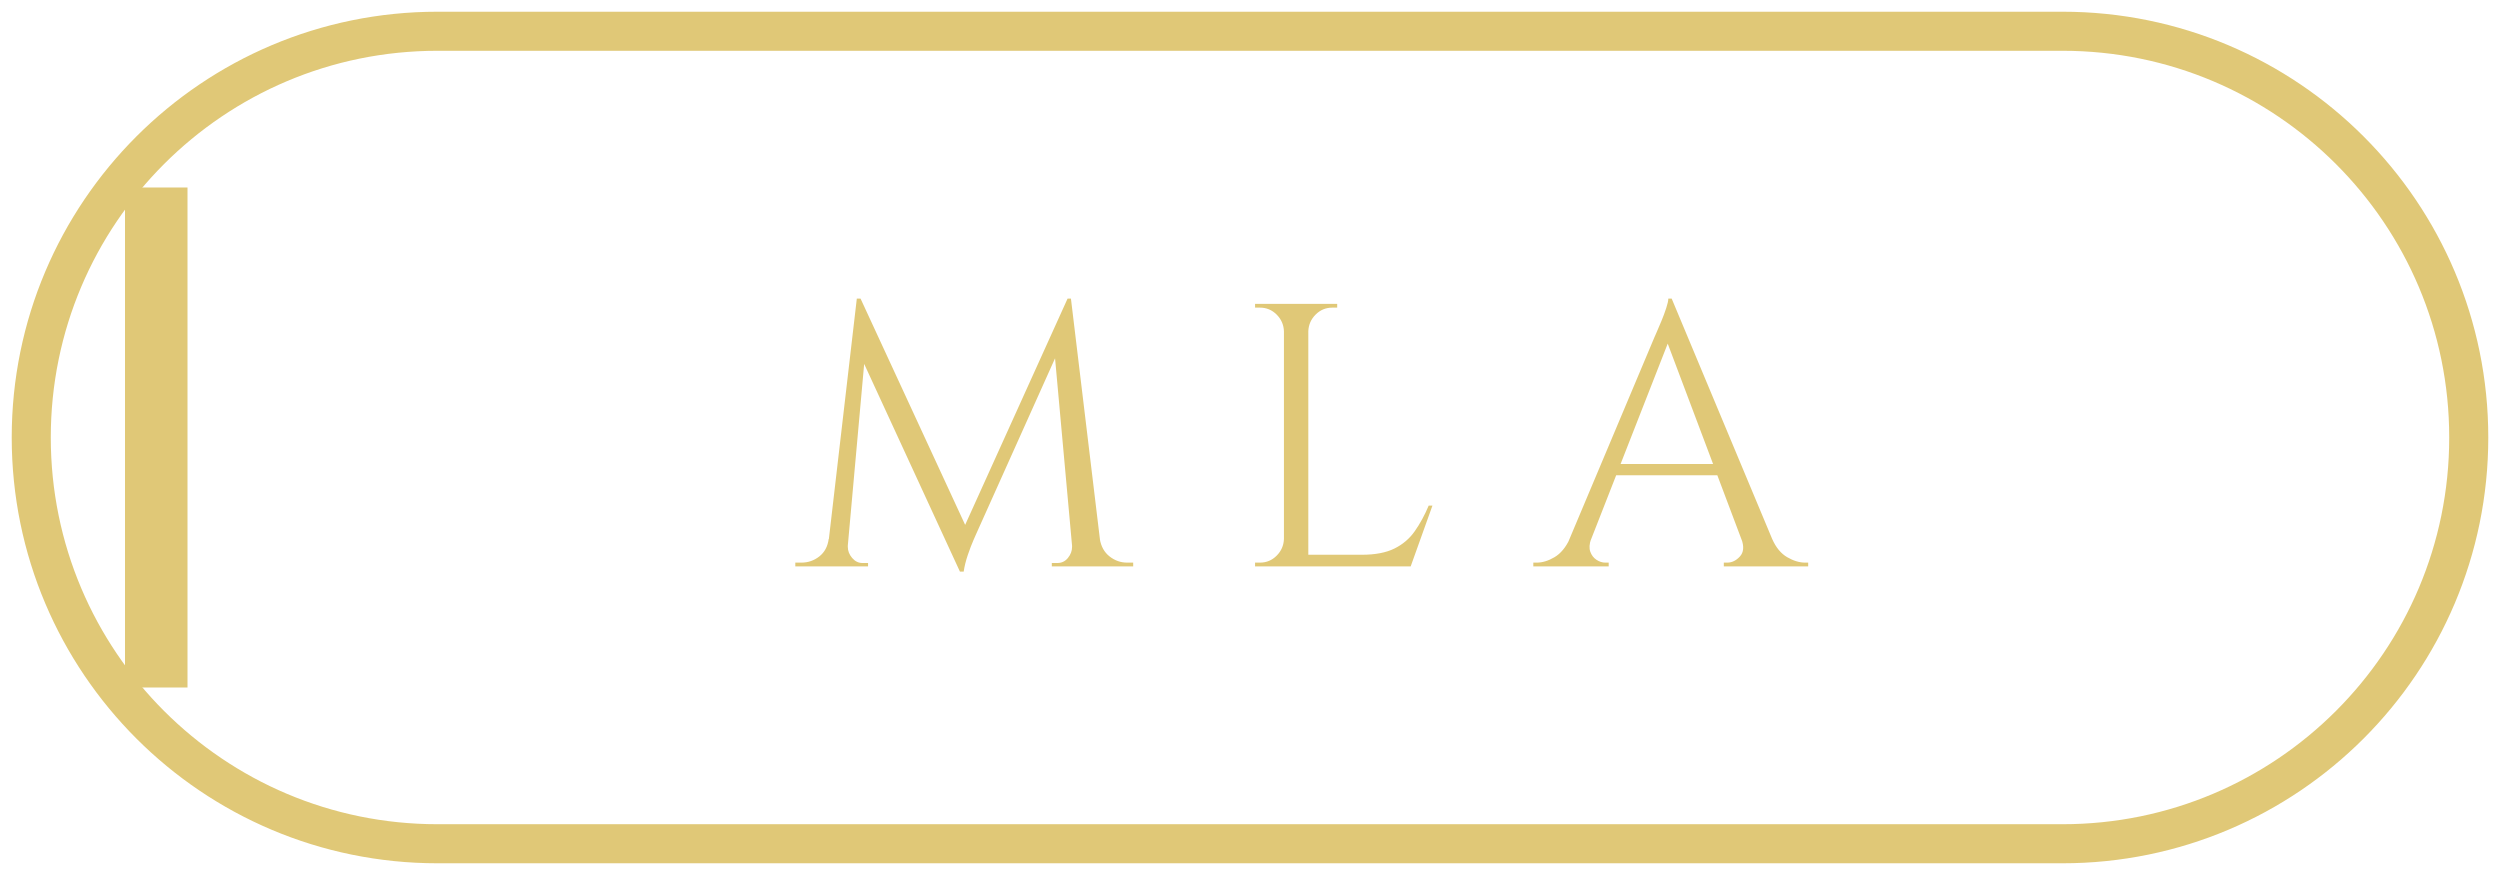
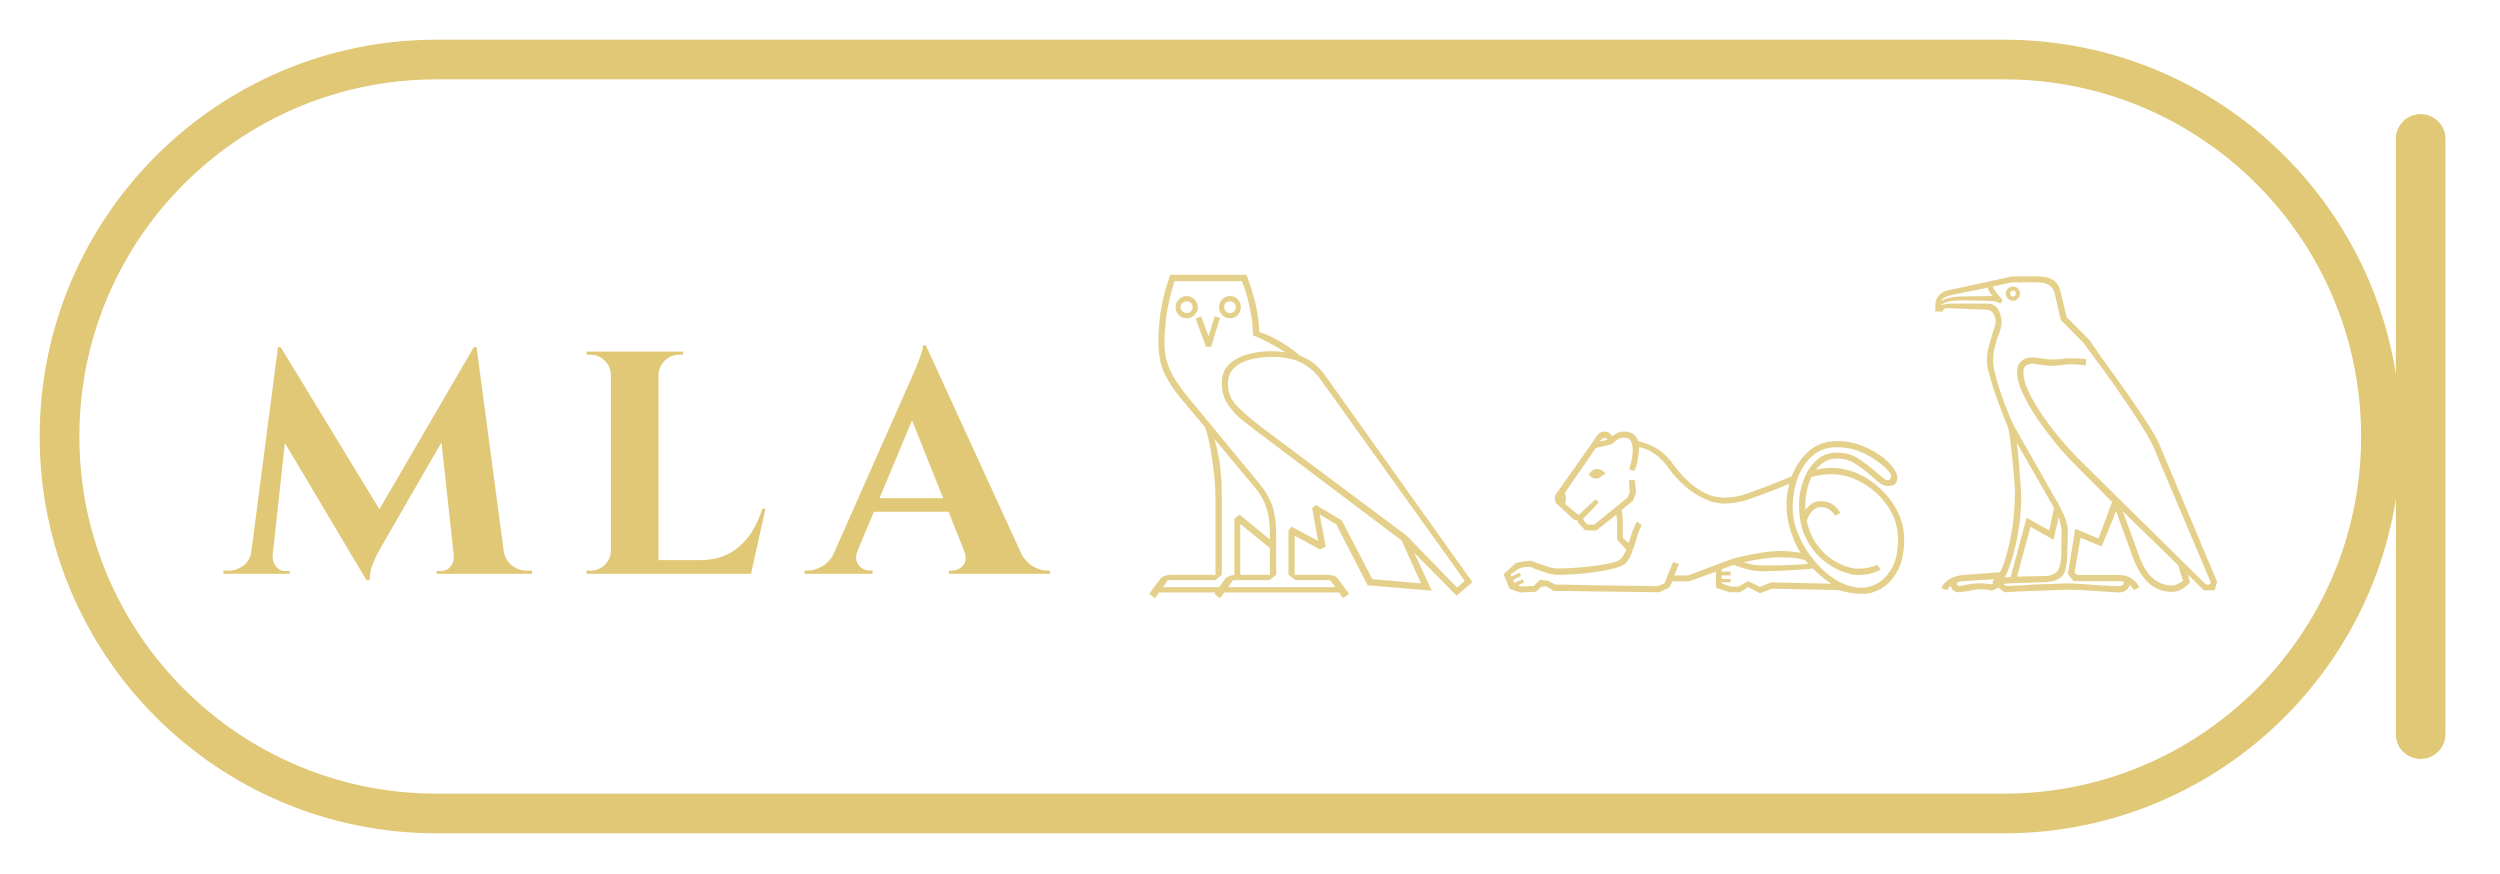
- <svg xmlns="http://www.w3.org/2000/svg" viewBox="0 0 160 56" width="160" height="56" role="img" aria-label="MLA">
+ <svg xmlns="http://www.w3.org/2000/svg" viewBox="0 0 126 44" width="378" height="132" role="img" aria-label="MLA">
  <g fill="none" stroke="#e0c877">
-     <rect x="2" y="2" width="156" height="52" rx="26" stroke-width="2.5" />
-     <line x1="10" y1="12" x2="10" y2="44" stroke-width="4" />
+     <rect x="3.0" y="3.0" width="117.0" height="38.0" rx="19" stroke-width="2" />
+     <line x1="122.0" y1="7" x2="122.0" y2="37" stroke-width="2.5" stroke-linecap="round" />
  </g>
-   <path fill="#e0c877" d="M68.324 19.112 68.516 20.72 62.492 34.136Q62.492 34.136 62.312 34.544Q62.132 34.952 61.94 35.516Q61.748 36.08 61.676 36.584H61.436L61.1 35.072ZM53.564 34.496V36.248H50.9V36.008Q50.924 36.008 51.104 36.008Q51.284 36.008 51.284 36.008Q51.932 36.008 52.436 35.612Q52.94 35.216 53.036 34.496ZM54.26 34.88Q54.26 34.904 54.26 34.928Q54.26 34.952 54.26 35.0Q54.26 35.384 54.536 35.708Q54.812 36.032 55.196 36.032H55.556V36.248H54.092V34.88ZM54.836 19.112H55.076L55.556 20.528L54.14 36.248H52.844ZM55.076 19.112 61.988 34.064 61.436 36.584 54.62 21.8ZM68.54 19.112 70.604 36.248H68.732L67.412 21.704L68.324 19.112ZM69.884 34.496H70.388Q70.508 35.216 71.012 35.612Q71.516 36.008 72.14 36.008Q72.14 36.008 72.332 36.008Q72.524 36.008 72.524 36.008V36.248H69.884ZM68.612 34.88H68.78V36.248H67.316V36.032H67.676Q68.084 36.032 68.348 35.708Q68.612 35.384 68.612 35.0Q68.612 34.952 68.612 34.928Q68.612 34.904 68.612 34.88Z M83.732 19.448V36.248H82.172V19.448ZM90.212 35.504V36.248H83.66V35.504ZM91.676 32.36 90.284 36.248H86.3L87.164 35.504Q88.436 35.504 89.24 35.108Q90.044 34.712 90.548 33.992Q91.052 33.272 91.436 32.36ZM82.244 34.496V36.248H80.324V36.008Q80.324 36.008 80.48 36.008Q80.636 36.008 80.636 36.008Q81.26 36.008 81.704 35.564Q82.148 35.12 82.172 34.496ZM82.244 21.2H82.172Q82.148 20.576 81.704 20.132Q81.26 19.688 80.636 19.688Q80.636 19.688 80.48 19.688Q80.324 19.688 80.324 19.688V19.448H82.244ZM83.66 21.2V19.448H85.58V19.688Q85.556 19.688 85.412 19.688Q85.268 19.688 85.268 19.688Q84.644 19.688 84.2 20.132Q83.756 20.576 83.732 21.2Z M106.988 19.112 114.092 36.104H112.052L106.508 21.392ZM101.828 34.496Q101.66 34.976 101.78 35.312Q101.9 35.648 102.176 35.828Q102.452 36.008 102.74 36.008H102.956V36.248H98.132V36.008Q98.132 36.008 98.24 36.008Q98.348 36.008 98.348 36.008Q98.9 36.008 99.488 35.66Q100.076 35.312 100.46 34.496ZM106.988 19.112 107.204 20.792 101.18 36.176H99.74L105.884 21.584Q105.884 21.584 106.016 21.284Q106.148 20.984 106.328 20.552Q106.508 20.12 106.64 19.712Q106.772 19.304 106.772 19.112ZM110.372 29.696V30.416H102.86V29.696ZM111.452 34.496H113.42Q113.78 35.312 114.38 35.66Q114.98 36.008 115.532 36.008Q115.532 36.008 115.628 36.008Q115.724 36.008 115.724 36.008V36.248H110.324V36.008H110.54Q110.996 36.008 111.356 35.612Q111.716 35.216 111.452 34.496Z" />
+   <path fill="#e0c877" d="M23.88 17.5 24.01 19.24 19.26 27.48Q19.26 27.48 19.1 27.76Q18.94 28.04 18.78 28.44Q18.63 28.84 18.63 29.24H18.47L17.85 27.85ZM13.03 27.75V28.92H11.26V28.76Q11.27 28.76 11.39 28.76Q11.51 28.76 11.51 28.76Q11.94 28.76 12.28 28.5Q12.62 28.23 12.68 27.75ZM13.74 28.01Q13.74 28.03 13.74 28.04Q13.74 28.06 13.74 28.09Q13.74 28.35 13.92 28.56Q14.1 28.78 14.36 28.78H14.6V28.92H13.62V28.01ZM14.01 17.5H14.15L14.71 19.1L13.64 28.92H12.52ZM14.15 17.5 19.38 26.09 18.47 29.24 13.74 21.29ZM24.02 17.5 25.54 28.92H22.97L22.17 21.56L23.88 17.5ZM25.05 27.75H25.38Q25.46 28.23 25.8 28.5Q26.14 28.76 26.55 28.76Q26.55 28.76 26.68 28.76Q26.81 28.76 26.81 28.76V28.92H25.05ZM22.87 28.01H22.98V28.92H22.01V28.78H22.25Q22.52 28.78 22.7 28.56Q22.87 28.35 22.87 28.09Q22.87 28.06 22.87 28.04Q22.87 28.03 22.87 28.01Z M33.19 17.72V28.92H30.79V17.72ZM37.42 28.23 37.8 28.92H33.14V28.23ZM38.58 25.64 37.85 28.92H34.71L35.29 28.23Q36.09 28.23 36.7 27.92Q37.3 27.61 37.74 27.03Q38.17 26.44 38.42 25.64ZM30.84 27.75V28.92H29.56V28.76Q29.56 28.76 29.66 28.76Q29.77 28.76 29.77 28.76Q30.18 28.76 30.48 28.47Q30.78 28.17 30.79 27.75ZM30.84 18.89H30.79Q30.78 18.47 30.48 18.18Q30.18 17.88 29.77 17.88Q29.77 17.88 29.66 17.88Q29.56 17.88 29.56 17.88V17.72H30.84ZM33.14 18.89V17.72H34.42V17.88Q34.41 17.88 34.31 17.88Q34.22 17.88 34.22 17.88Q33.8 17.88 33.5 18.18Q33.21 18.47 33.19 18.89Z M46.66 17.4 51.9 28.83H49.02L45.69 20.49ZM43.22 27.75Q43.1 28.07 43.18 28.3Q43.26 28.52 43.45 28.64Q43.64 28.76 43.83 28.76H43.98V28.92H40.55V28.76Q40.55 28.76 40.62 28.76Q40.7 28.76 40.7 28.76Q41.06 28.76 41.46 28.53Q41.85 28.3 42.1 27.75ZM46.66 17.4 46.73 19.35 42.76 28.87H41.59L45.74 19.5Q45.78 19.4 45.9 19.14Q46.02 18.87 46.16 18.54Q46.3 18.2 46.41 17.89Q46.52 17.58 46.52 17.4ZM48.34 25.11V25.79H43.64V25.11ZM48.58 27.75H51.38Q51.66 28.3 52.04 28.53Q52.42 28.76 52.79 28.76Q52.79 28.76 52.86 28.76Q52.92 28.76 52.92 28.76V28.92H47.83V28.76H47.98Q48.3 28.76 48.54 28.5Q48.78 28.23 48.58 27.75Z" />
+   <path fill="#e0c877" fill-opacity="0.85" d="M58.21 30.15 57.92 29.93 58.22 29.51Q58.38 29.3 58.51 29.14Q58.64 28.97 59.12 28.97H61.26V25.19Q61.26 24.73 61.21 24.1Q61.15 23.48 61.04 22.8Q60.93 22.12 60.74 21.54L59.55 20.12Q59.02 19.5 58.7 18.85Q58.38 18.2 58.38 17.21Q58.38 16.44 58.52 15.58Q58.66 14.73 58.98 13.85H62.82Q63.07 14.49 63.26 15.23Q63.44 15.98 63.47 16.73Q63.98 16.89 64.58 17.25Q65.17 17.61 65.52 17.93Q65.98 18.1 66.29 18.37Q66.59 18.63 66.8 18.94L74.21 29.34L73.41 30.02L71.28 27.86L72.16 29.77L68.93 29.5L67.34 26.42L66.51 25.93L66.82 27.56L66.53 27.69L65.25 27V28.97H66.8Q67.28 28.97 67.41 29.14Q67.54 29.3 67.68 29.51L68 29.93L67.68 30.15L67.49 29.86H61.7L61.49 30.15L61.2 29.93L61.25 29.86H58.42ZM61.9 29.59H67.3L67.04 29.24H65.31L64.94 28.97V26.74L65.09 26.54L66.43 27.26L66.13 25.61L66.32 25.45L67.62 26.22L69.17 29.19L71.62 29.4L70.64 27.24L63.25 21.67Q62.98 21.46 62.58 21.15Q62.19 20.84 61.89 20.39Q61.58 19.94 61.58 19.3Q61.58 18.68 61.97 18.34Q62.35 17.99 62.92 17.85Q63.49 17.7 64.03 17.7Q64.43 17.7 64.78 17.75Q64.38 17.5 63.93 17.26Q63.47 17.02 63.15 16.9Q63.15 16.23 62.98 15.47Q62.82 14.71 62.59 14.17H59.2Q58.93 14.98 58.81 15.77Q58.69 16.55 58.69 17.3Q58.69 17.94 58.88 18.43Q59.07 18.92 59.33 19.28Q59.58 19.64 59.78 19.9L63.46 24.36Q63.95 24.95 64.14 25.54Q64.32 26.12 64.32 26.9V28.97L63.98 29.24H62.14ZM62 16.04Q61.76 16.04 61.6 15.88Q61.44 15.72 61.44 15.48Q61.44 15.26 61.6 15.09Q61.76 14.92 62 14.92Q62.22 14.92 62.38 15.09Q62.54 15.26 62.54 15.48Q62.54 15.72 62.38 15.88Q62.22 16.04 62 16.04ZM59.81 16.04Q59.57 16.04 59.41 15.88Q59.25 15.72 59.25 15.48Q59.25 15.26 59.41 15.09Q59.57 14.92 59.81 14.92Q60.03 14.92 60.2 15.09Q60.37 15.26 60.37 15.48Q60.37 15.72 60.2 15.88Q60.03 16.04 59.81 16.04ZM62 15.78Q62.11 15.78 62.2 15.69Q62.29 15.59 62.29 15.48Q62.29 15.35 62.2 15.27Q62.11 15.19 62 15.19Q61.7 15.19 61.7 15.48Q61.7 15.59 61.78 15.69Q61.87 15.78 62 15.78ZM59.81 15.78Q59.94 15.78 60.02 15.69Q60.11 15.59 60.11 15.48Q60.11 15.35 60.02 15.27Q59.94 15.19 59.81 15.19Q59.7 15.19 59.6 15.27Q59.5 15.35 59.5 15.48Q59.5 15.59 59.6 15.69Q59.7 15.78 59.81 15.78ZM60.78 17.48 60.26 16.06 60.54 15.94 60.91 16.94 61.22 15.94 61.49 16.02 61.04 17.48ZM73.44 29.62 73.82 29.27 66.56 19.13Q66.21 18.62 65.62 18.3Q65.04 17.99 64.11 17.99Q63.6 17.99 63.09 18.1Q62.58 18.22 62.23 18.51Q61.89 18.81 61.89 19.35Q61.89 20.01 62.36 20.48Q62.83 20.95 63.54 21.5L70.9 27ZM58.62 29.59H61.46L61.5 29.51Q61.63 29.34 61.74 29.18Q61.86 29.02 62.21 28.98V26.15L62.48 25.94L64 27.19V26.89Q64 26.07 63.81 25.54Q63.62 25 63.23 24.55L61.2 22.12Q61.41 22.79 61.5 23.54Q61.58 24.28 61.58 25.08V28.97L61.25 29.24H58.86ZM62.51 28.97H64V27.62L62.51 26.41Z M93.9 29.93Q93.5 29.93 93.16 29.86Q92.82 29.8 92.66 29.74L89.33 29.67Q89.26 29.69 89.07 29.76Q88.88 29.83 88.7 29.9L88.11 29.59Q88.05 29.64 87.91 29.72Q87.78 29.8 87.68 29.85H87.17L86.48 29.62V28.81Q86.13 28.94 85.74 29.08Q85.36 29.22 85.14 29.3H84.29L84.13 29.62L83.62 29.85L78.3 29.78L77.95 29.56H77.71Q77.58 29.66 77.41 29.83L76.59 29.86L76.08 29.67L75.78 28.94L76.38 28.39Q76.53 28.33 76.77 28.3Q77.01 28.26 77.17 28.26Q77.46 28.38 77.86 28.51Q78.26 28.65 78.46 28.65Q79.12 28.65 79.8 28.58Q80.48 28.52 81 28.42Q81.52 28.31 81.65 28.2Q81.74 28.12 81.82 27.99Q81.9 27.86 81.97 27.72L81.5 27.19V26.25L81.46 25.94L80.45 26.74L79.89 26.73L79.55 26.36L79.5 26.22H79.36L78.45 25.38Q78.34 25.26 78.36 25.08Q78.38 24.9 78.5 24.79L80.22 22.36Q80.27 22.26 80.45 22.01Q80.62 21.75 80.88 21.75Q81.02 21.75 81.11 21.82Q81.2 21.9 81.26 21.98Q81.36 21.9 81.51 21.82Q81.66 21.75 81.84 21.75Q82.21 21.75 82.38 21.93Q82.54 22.1 82.56 22.23Q83.17 22.38 83.59 22.66Q84.02 22.95 84.37 23.46Q84.42 23.51 84.62 23.77Q84.82 24.02 85.16 24.33Q85.5 24.63 85.95 24.86Q86.4 25.08 86.94 25.08Q87.47 25.08 88.1 24.86Q88.74 24.63 89.39 24.38L90.3 24.01Q90.58 23.26 91.16 22.74Q91.74 22.23 92.58 22.23Q93.2 22.23 93.75 22.43Q94.3 22.63 94.73 22.93Q95.15 23.22 95.39 23.54Q95.63 23.85 95.63 24.07Q95.63 24.26 95.52 24.38Q95.41 24.5 95.14 24.5Q94.96 24.5 94.76 24.36Q94.56 24.22 94.34 24.01Q94.02 23.72 93.58 23.42Q93.15 23.11 92.59 23.11Q92.24 23.11 91.97 23.27Q91.7 23.43 91.52 23.67Q91.9 23.58 92.29 23.58Q92.96 23.58 93.62 23.86Q94.27 24.15 94.8 24.66Q95.33 25.16 95.65 25.81Q95.97 26.46 95.97 27.19Q95.97 28.17 95.64 28.77Q95.31 29.37 94.84 29.65Q94.37 29.93 93.9 29.93ZM76.64 29.56 77.3 29.53Q77.34 29.48 77.45 29.38Q77.55 29.29 77.62 29.22L78.03 29.27L78.38 29.46Q78.53 29.46 79.06 29.47Q79.6 29.48 80.36 29.5Q81.12 29.51 81.96 29.52Q82.8 29.53 83.55 29.54L83.89 29.4L84.32 28.33L84.62 28.42L84.38 29H85.09L86.99 28.28Q87.31 28.15 87.8 28.04Q88.29 27.93 88.81 27.85Q89.33 27.77 89.73 27.77Q90.05 27.77 90.3 27.8Q90.56 27.83 90.75 27.86Q90.48 27.45 90.28 26.86Q90.08 26.28 90.05 25.7Q90 25.06 90.18 24.39L89.5 24.66Q88.85 24.92 88.18 25.15Q87.52 25.38 86.94 25.38Q86.37 25.38 85.82 25.1Q85.26 24.82 84.83 24.42Q84.4 24.01 84.13 23.64Q83.86 23.22 83.44 22.91Q83.02 22.6 82.61 22.54Q82.61 22.81 82.55 23.14Q82.5 23.46 82.37 23.74L82.1 23.64Q82.14 23.56 82.21 23.3Q82.27 23.05 82.29 22.76Q82.3 22.47 82.21 22.26Q82.11 22.06 81.82 22.06Q81.66 22.06 81.5 22.17Q81.33 22.28 81.23 22.39L80.43 22.58L78.88 24.82Q78.91 24.94 78.92 25.1Q78.93 25.27 78.88 25.4L79.5 25.91L79.58 25.94L80.42 25.16L80.58 25.32L79.79 26.15L79.84 26.25L80 26.44H80.35L82.03 25.08L82.14 24.82L82.1 24.2H82.4L82.46 24.82L82.3 25.24L81.74 25.7L81.79 26.2V27.1L82.08 27.38L82.14 27.18Q82.22 26.94 82.31 26.69Q82.4 26.44 82.51 26.28L82.75 26.47Q82.66 26.62 82.58 26.82Q82.51 27.03 82.45 27.26Q82.34 27.61 82.21 27.94Q82.08 28.26 81.86 28.46V28.44Q81.7 28.57 81.14 28.7Q80.58 28.82 79.86 28.9Q79.14 28.97 78.46 28.97Q78.22 28.97 77.82 28.83Q77.41 28.7 77.12 28.57Q77.01 28.57 76.85 28.58Q76.69 28.6 76.58 28.65Q76.51 28.7 76.35 28.8Q76.19 28.9 76.13 28.97L76.18 29.06L76.58 28.86L76.66 29.03L76.26 29.22L76.32 29.38L76.74 29.19L76.82 29.35L76.51 29.5Q76.54 29.51 76.58 29.53Q76.62 29.54 76.64 29.56ZM80.64 22.25 81.02 22.17Q80.96 22.07 80.88 22.07Q80.75 22.07 80.64 22.25ZM93.84 29.62Q94.24 29.62 94.66 29.38Q95.07 29.13 95.37 28.59Q95.66 28.06 95.66 27.19Q95.66 26.52 95.38 25.93Q95.09 25.34 94.6 24.88Q94.11 24.42 93.51 24.16Q92.91 23.9 92.29 23.9Q91.82 23.9 91.3 24.04Q91.12 24.41 91.06 24.78Q90.99 25.16 90.99 25.4V25.7Q91.12 25.53 91.3 25.39Q91.49 25.26 91.78 25.26Q92.16 25.26 92.42 25.46Q92.67 25.67 92.75 25.86L92.48 25.99Q92.42 25.85 92.23 25.7Q92.05 25.56 91.78 25.56Q91.55 25.56 91.4 25.7Q91.25 25.83 91.17 25.99Q91.09 26.15 91.06 26.23Q91.2 26.92 91.53 27.39Q91.86 27.86 92.26 28.14Q92.66 28.42 93.02 28.54Q93.39 28.66 93.6 28.66Q94 28.66 94.26 28.59Q94.51 28.52 94.61 28.46L94.78 28.71Q94.67 28.79 94.36 28.89Q94.05 28.98 93.6 28.98Q93.34 28.98 92.86 28.81Q92.37 28.63 91.87 28.22Q91.38 27.82 91.02 27.13Q90.67 26.44 90.67 25.4Q90.67 24.82 90.89 24.22Q91.1 23.62 91.53 23.22Q91.95 22.81 92.59 22.81Q93.22 22.81 93.7 23.14Q94.18 23.46 94.54 23.78Q94.74 23.94 94.89 24.07Q95.04 24.2 95.14 24.2Q95.31 24.2 95.31 23.96Q95.31 23.88 95.1 23.66Q94.88 23.43 94.5 23.17Q94.13 22.9 93.63 22.72Q93.14 22.54 92.58 22.54Q91.98 22.54 91.55 22.82Q91.12 23.11 90.84 23.59Q90.56 24.07 90.45 24.62Q90.34 25.18 90.35 25.7Q90.38 26.36 90.69 27.05Q90.99 27.74 91.49 28.32Q91.98 28.9 92.59 29.26Q93.2 29.62 93.84 29.62ZM80.45 24.12Q80.29 24.12 80.19 24.03Q80.1 23.94 80.05 23.9Q80.11 23.85 80.22 23.74Q80.32 23.64 80.48 23.64Q80.66 23.64 80.77 23.73Q80.88 23.82 80.93 23.86Q80.83 23.93 80.7 24.02Q80.58 24.12 80.45 24.12ZM88.99 28.5Q89.44 28.5 89.9 28.49Q90.35 28.47 90.7 28.45Q91.04 28.42 91.14 28.41L90.96 28.23Q90.9 28.2 90.57 28.14Q90.24 28.09 89.73 28.09Q89.34 28.09 88.84 28.16Q88.34 28.23 87.87 28.34Q88.08 28.41 88.36 28.46Q88.64 28.5 88.99 28.5ZM88.7 29.58 89.28 29.35 92.29 29.42Q91.82 29.11 91.36 28.65Q90.96 28.71 90.26 28.74Q89.57 28.78 88.99 28.79Q88.53 28.81 88.08 28.7Q87.63 28.58 87.39 28.47Q87.25 28.52 87.1 28.57Q86.94 28.62 86.77 28.7V28.81H87.22V29H86.77V29.18H87.22V29.35H86.77V29.4Q86.85 29.43 86.98 29.48Q87.12 29.53 87.22 29.56H87.6Q87.68 29.53 87.84 29.44Q88 29.35 88.11 29.29Z M106.78 29.86Q106.7 29.86 106.43 29.84Q106.16 29.82 105.81 29.8Q105.36 29.77 104.89 29.74Q104.42 29.72 104.19 29.72Q104.03 29.72 103.66 29.74Q103.28 29.75 102.83 29.77Q102.38 29.78 101.98 29.8Q101.66 29.82 101.4 29.83Q101.14 29.85 101.09 29.85Q101.01 29.85 100.9 29.76Q100.8 29.67 100.72 29.61Q100.64 29.66 100.55 29.7Q100.46 29.75 100.38 29.77Q100.3 29.74 100.14 29.72Q99.97 29.7 99.78 29.7Q99.62 29.7 99.44 29.74Q99.26 29.77 99.1 29.8Q99.01 29.82 98.93 29.83Q98.85 29.85 98.77 29.85Q98.37 29.85 98.32 29.51Q98.21 29.61 98.14 29.75L97.84 29.64Q97.97 29.35 98.26 29.18Q98.56 29.02 98.93 28.98L100.8 28.84Q101.1 28.25 101.33 27.14Q101.55 26.02 101.55 24.79Q101.57 24.79 101.54 24.5Q101.52 24.2 101.48 23.74Q101.44 23.29 101.39 22.81Q101.34 22.33 101.29 21.98Q101.23 21.62 101.2 21.53Q101.15 21.4 100.98 20.98Q100.82 20.57 100.62 20.03Q100.43 19.5 100.29 18.98Q100.14 18.47 100.14 18.17Q100.14 17.78 100.24 17.43Q100.34 17.08 100.42 16.81Q100.48 16.63 100.53 16.48Q100.58 16.33 100.58 16.22Q100.58 15.99 100.46 15.8Q100.35 15.61 100.11 15.61L98.16 15.53Q98.05 15.53 97.98 15.58Q97.92 15.64 97.92 15.7H97.54V15.34Q97.54 15.13 97.7 14.91Q97.86 14.7 98.19 14.63L101.42 13.93H102.7Q103.2 13.93 103.49 14.12Q103.78 14.31 103.87 14.78L104.16 15.98L105.3 17.13Q105.38 17.24 105.5 17.42Q105.63 17.59 105.79 17.85Q106.19 18.39 106.74 19.16Q107.3 19.93 107.84 20.74Q108.38 21.54 108.75 22.2L111.74 29.32L111.62 29.75H111.07L110.26 28.95L110.38 29.34Q110.27 29.5 110.02 29.66Q109.76 29.83 109.47 29.83Q108.83 29.83 108.34 29.43Q107.86 29.03 107.52 28.15L106.64 25.75Q106.53 26.09 106.3 26.62Q106.08 27.16 105.92 27.54L104.86 27.1L104.56 28.86L104.72 28.98H106.85Q107.17 28.98 107.44 29.16Q107.71 29.34 107.82 29.62L107.54 29.74Q107.5 29.67 107.46 29.61Q107.41 29.54 107.34 29.48Q107.31 29.61 107.17 29.74Q107.02 29.86 106.78 29.86ZM106.78 29.54Q106.91 29.54 106.98 29.49Q107.04 29.43 107.04 29.38Q107.04 29.3 106.96 29.3Q106.88 29.29 106.8 29.29H104.51L104.22 28.94L104.59 26.65L105.76 27.14L106.45 25.3L104.3 23.13Q103.87 22.68 103.42 22.1Q102.96 21.53 102.56 20.92Q102.16 20.31 101.91 19.75Q101.66 19.19 101.66 18.76Q101.66 18.44 101.8 18.28Q101.94 18.12 102.11 18.06Q102.29 18.01 102.4 18.01Q102.48 18.01 102.59 18.02Q102.7 18.04 102.83 18.06Q102.99 18.07 103.15 18.1Q103.31 18.12 103.41 18.12Q103.54 18.12 103.67 18.11Q103.81 18.1 103.94 18.09Q104.05 18.07 104.16 18.06Q104.27 18.06 104.38 18.06Q104.56 18.06 104.78 18.07Q105.01 18.09 105.15 18.1L105.12 18.42Q104.98 18.39 104.75 18.38Q104.53 18.36 104.38 18.36Q104.29 18.36 104.18 18.37Q104.08 18.38 103.97 18.39Q103.84 18.41 103.7 18.42Q103.57 18.44 103.41 18.44Q103.3 18.44 103.12 18.42Q102.94 18.39 102.78 18.38Q102.67 18.34 102.55 18.34Q102.43 18.33 102.4 18.33Q102.3 18.33 102.14 18.41Q101.98 18.49 101.98 18.76Q101.98 19.16 102.22 19.69Q102.46 20.22 102.85 20.79Q103.23 21.37 103.68 21.92Q104.13 22.47 104.54 22.9H104.53L111.18 29.46L111.39 29.45Q111.42 29.35 111.42 29.34L108.46 22.36Q108.1 21.69 107.56 20.88Q107.02 20.07 106.49 19.31Q105.95 18.55 105.55 18.02Q105.38 17.78 105.24 17.6Q105.1 17.42 105.02 17.3L103.86 16.12L103.57 14.84Q103.44 14.23 102.7 14.23H101.42Q101.36 14.25 101.08 14.3Q100.8 14.36 100.43 14.44Q100.48 14.57 100.62 14.75Q100.77 14.94 100.94 15.13L100.82 15.3Q100.75 15.26 100.62 15.21Q100.48 15.16 100.08 15.16L98.96 15.14Q98.37 15.14 98.14 15.22Q97.92 15.29 97.86 15.35V15.38Q97.94 15.35 98.06 15.33Q98.18 15.3 98.3 15.3H100.13Q100.53 15.29 100.7 15.59Q100.88 15.9 100.88 16.22Q100.88 16.36 100.84 16.53Q100.8 16.7 100.72 16.9V16.89Q100.62 17.16 100.54 17.49Q100.45 17.82 100.45 18.17Q100.45 18.46 100.58 18.94Q100.7 19.43 100.89 19.95Q101.07 20.47 101.24 20.87Q101.41 21.27 101.47 21.4L103.62 25.19Q103.82 25.5 104.03 25.98Q104.24 26.47 104.22 26.89L104.19 27.96Q104.18 28.76 103.94 29.03Q103.7 29.3 103.09 29.34L101.31 29.4Q101.23 29.4 101.14 29.41Q101.06 29.42 100.98 29.43Q101.06 29.53 101.09 29.53Q101.14 29.53 101.38 29.52Q101.62 29.51 101.97 29.5Q102.37 29.46 102.82 29.45Q103.28 29.43 103.66 29.42Q104.03 29.4 104.19 29.4Q104.42 29.4 104.9 29.43Q105.38 29.46 105.82 29.5Q106.18 29.51 106.44 29.53Q106.7 29.54 106.78 29.54ZM101.46 15.16Q101.31 15.16 101.2 15.05Q101.09 14.94 101.09 14.79Q101.09 14.65 101.2 14.54Q101.31 14.44 101.46 14.44Q101.6 14.44 101.7 14.54Q101.81 14.65 101.81 14.79Q101.81 14.94 101.7 15.05Q101.6 15.16 101.46 15.16ZM97.86 15.16Q98.03 15.06 98.29 15Q98.54 14.94 98.96 14.94L100.42 14.92Q100.24 14.73 100.18 14.5L98.35 14.87Q98.16 14.92 98.03 14.98Q97.9 15.05 97.86 15.1ZM101.46 14.94Q101.6 14.94 101.6 14.79Q101.6 14.65 101.46 14.65Q101.31 14.65 101.31 14.79Q101.31 14.94 101.46 14.94ZM101.04 29.11 101.34 29.08 102.14 26.09 103.28 26.73 103.52 25.59 101.65 22.33Q101.71 22.82 101.76 23.41Q101.81 23.99 101.84 24.45Q101.87 24.9 101.87 25.05Q101.87 25.83 101.75 26.61Q101.63 27.38 101.45 28.03Q101.26 28.68 101.04 29.11ZM109.47 29.51Q109.62 29.51 109.78 29.42Q109.94 29.34 110.03 29.27Q109.98 29.16 109.9 28.88Q109.81 28.6 109.78 28.49L106.99 25.77L107.82 28.04Q108.1 28.79 108.51 29.15Q108.93 29.51 109.47 29.51ZM101.66 29.06 103.09 29.03Q103.5 29.02 103.69 28.78Q103.87 28.55 103.89 27.96L103.9 26.89Q103.92 26.71 103.86 26.46Q103.81 26.22 103.76 26.06Q103.7 26.36 103.62 26.66Q103.55 26.95 103.5 27.21L102.34 26.55Q102.16 27.21 102 27.8Q101.84 28.39 101.66 29.06ZM98.77 29.53Q98.86 29.53 99.06 29.48Q99.2 29.45 99.39 29.42Q99.58 29.4 99.78 29.4Q99.95 29.4 100.12 29.42Q100.29 29.43 100.4 29.45L100.43 29.42Q100.42 29.22 100.54 29.19L98.83 29.3Q98.77 29.32 98.7 29.34Q98.62 29.37 98.62 29.4Q98.62 29.53 98.77 29.53Z" />
</svg>
